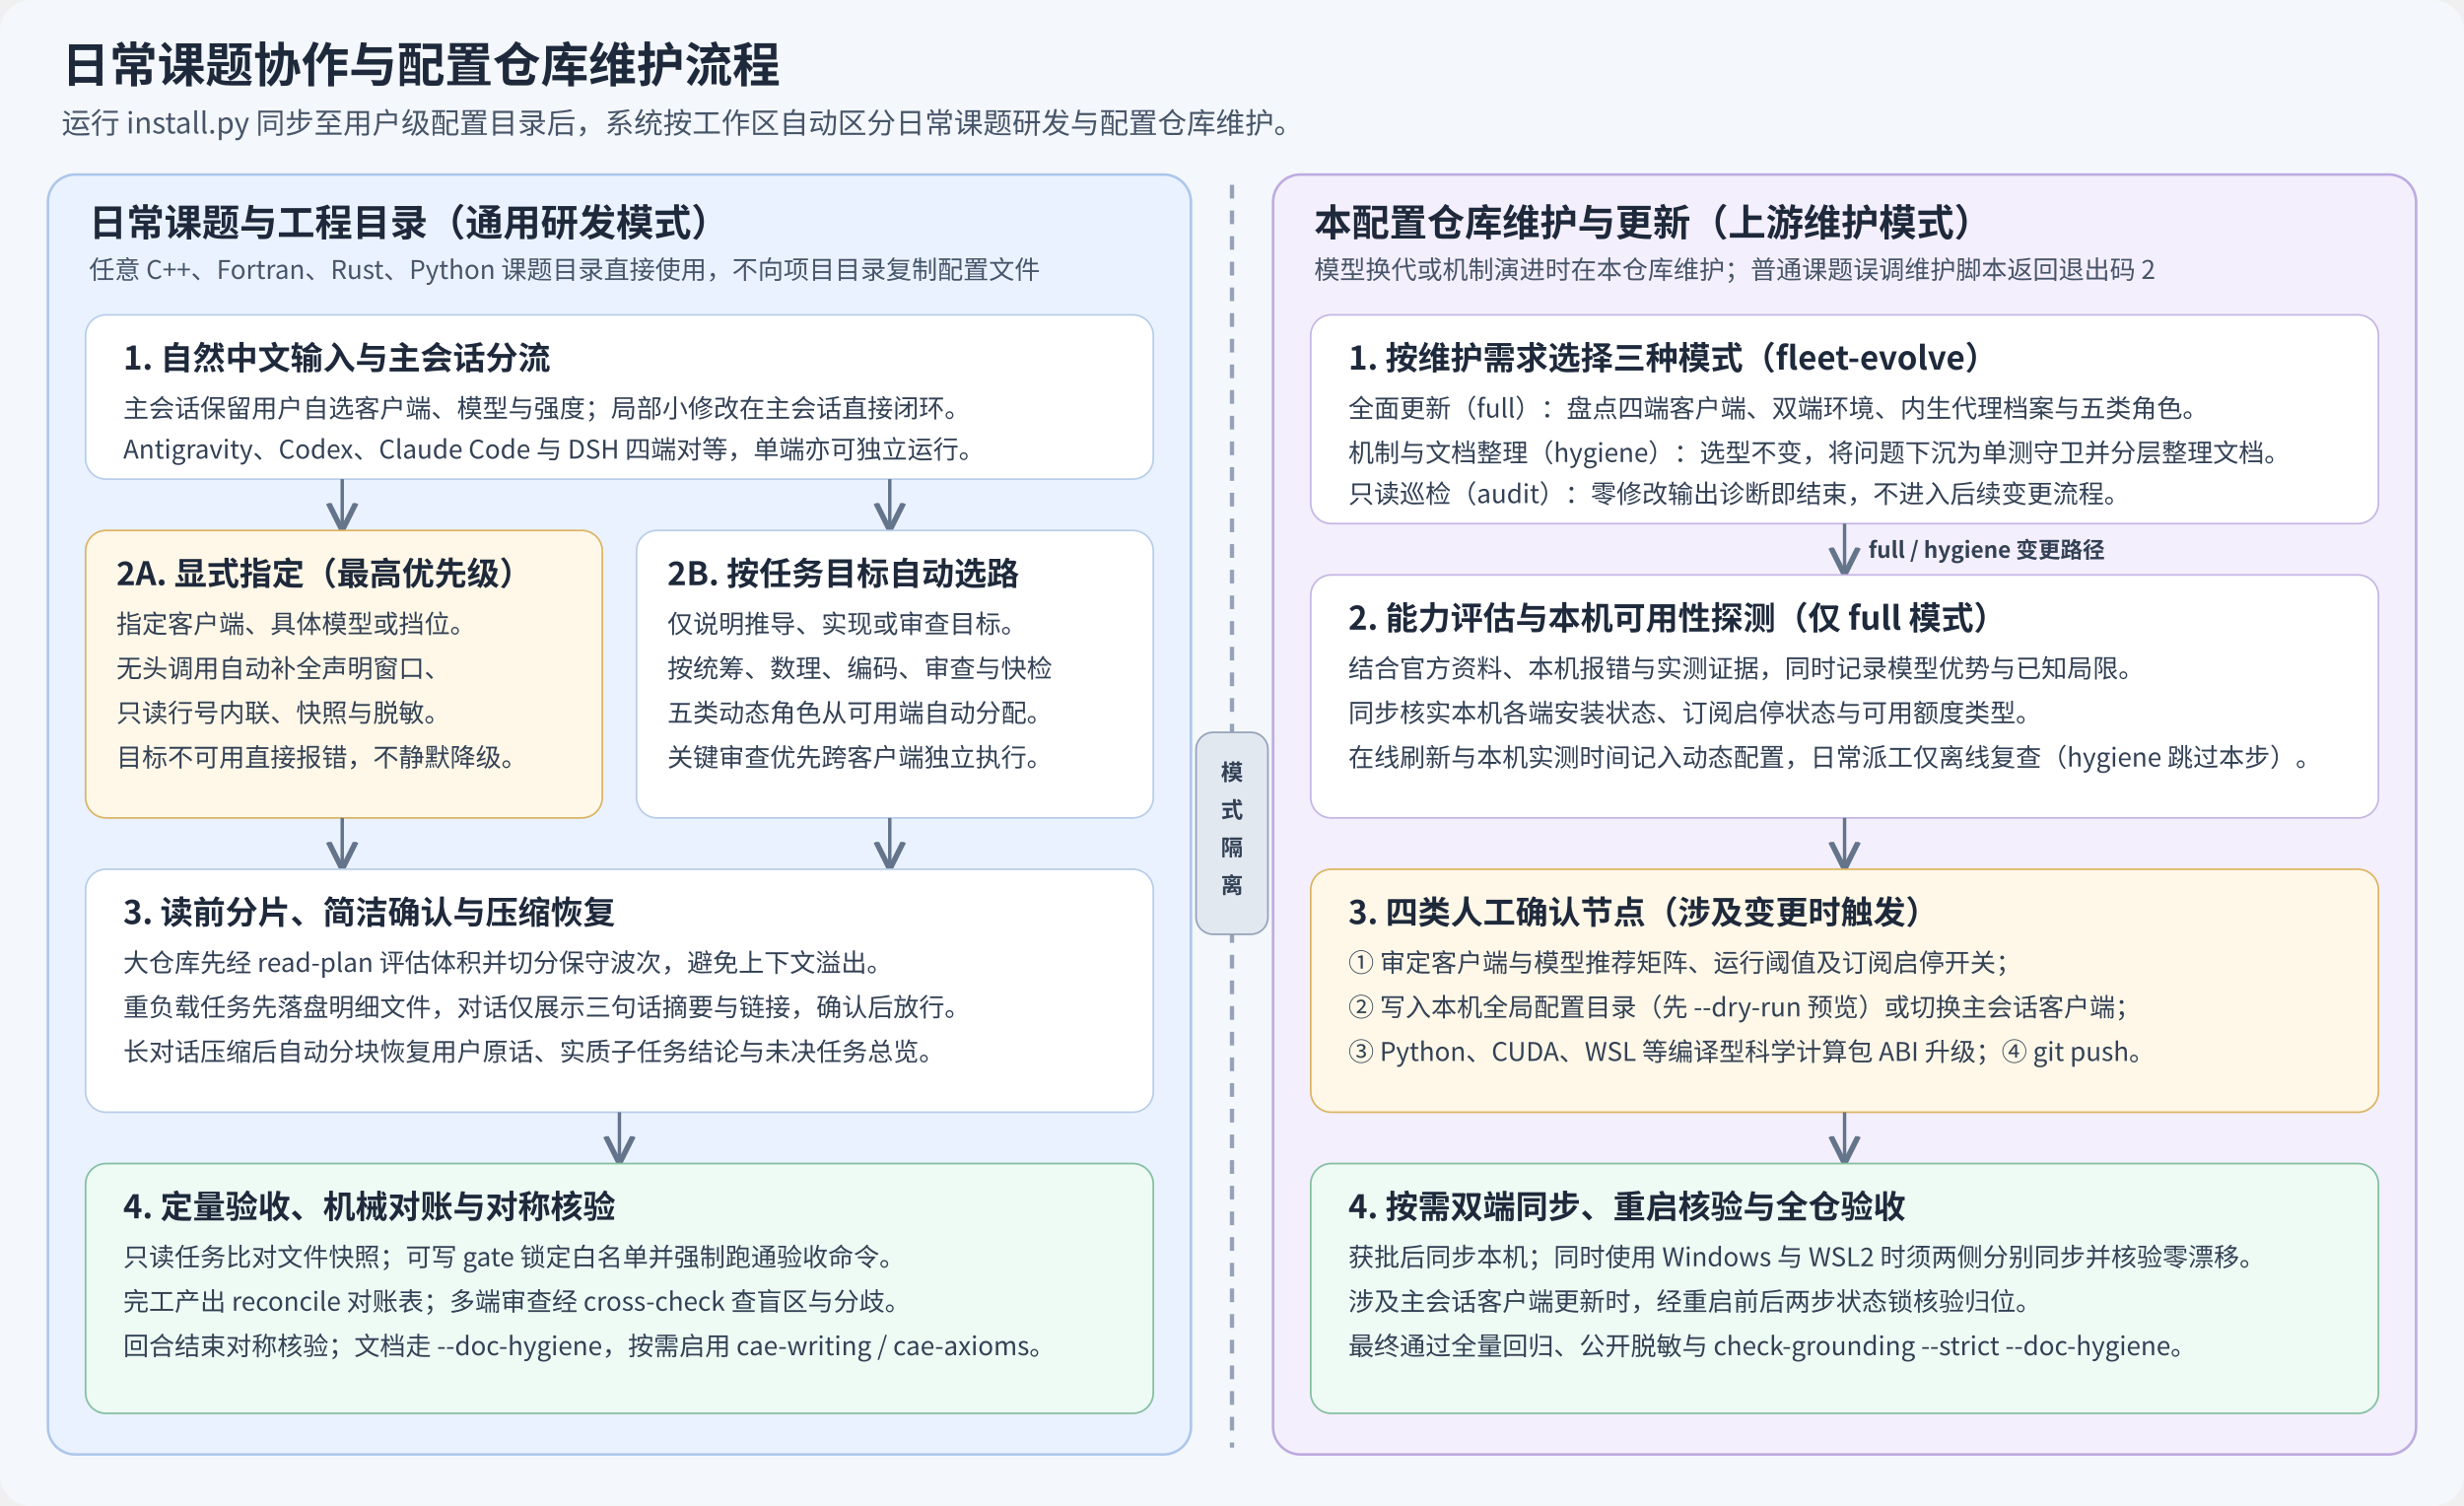
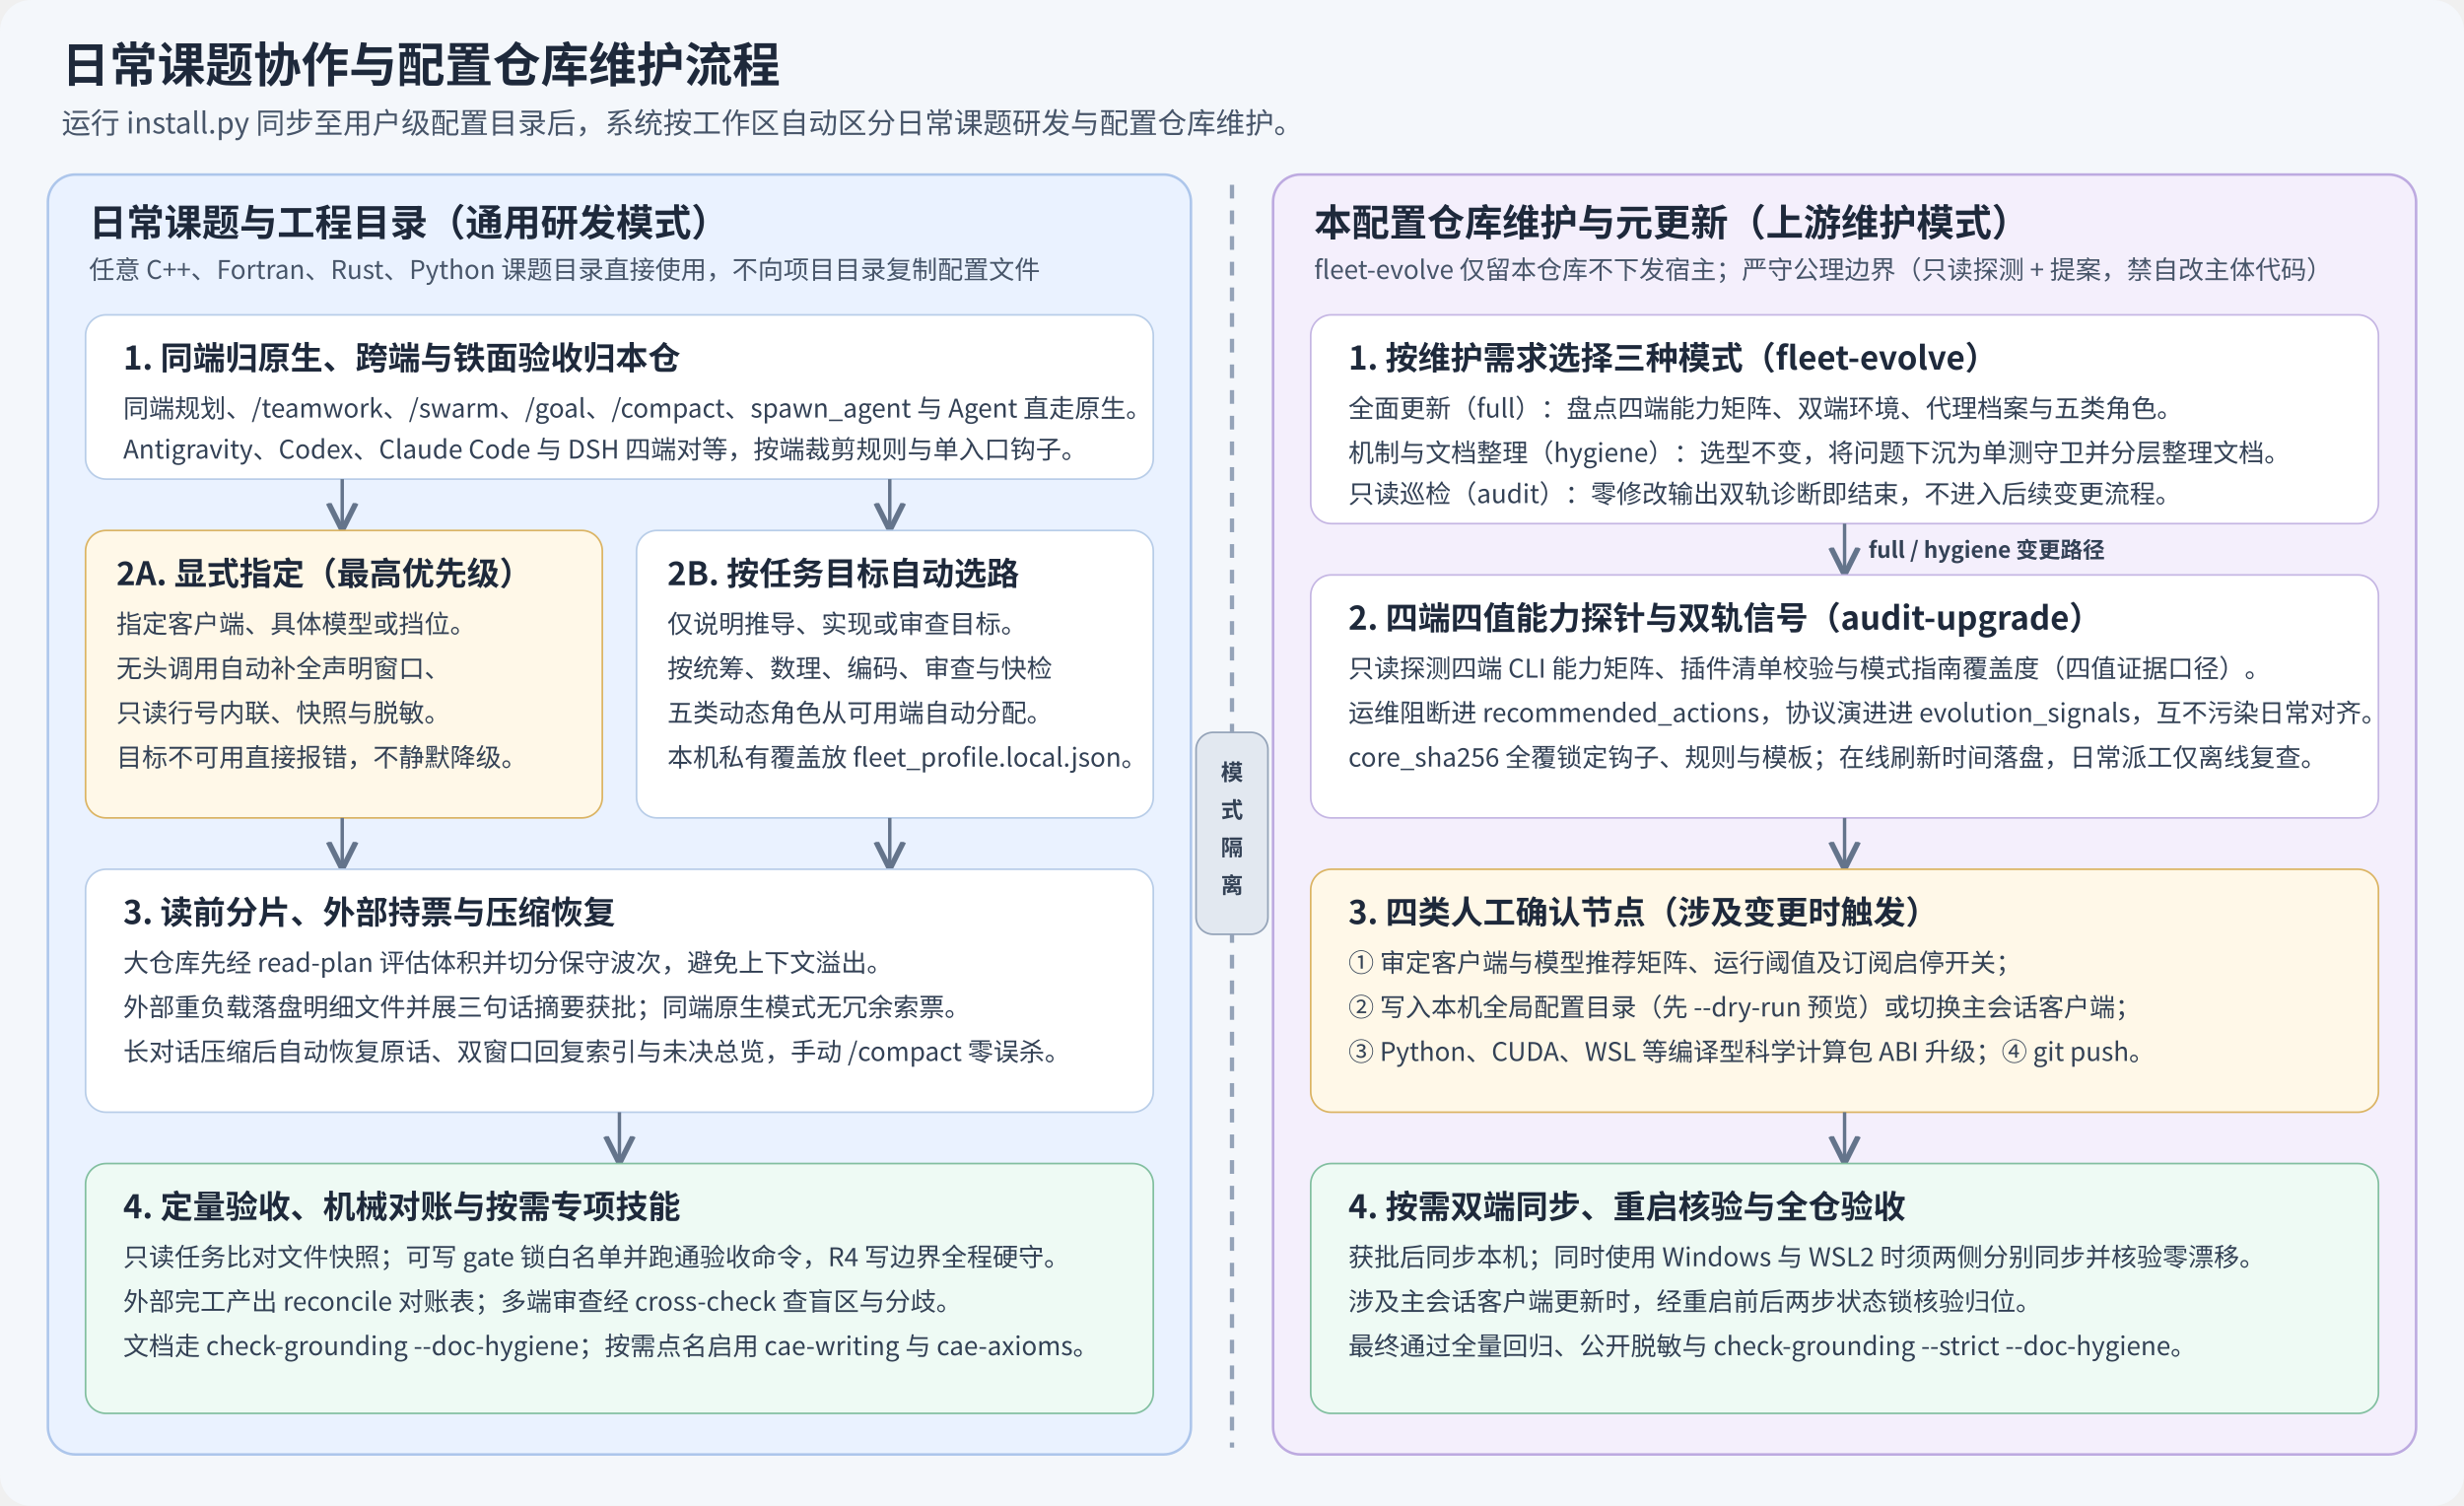
<svg xmlns="http://www.w3.org/2000/svg" width="1440" height="880" viewBox="0 0 1440 880" role="img" aria-labelledby="title desc">
  <defs>
    <marker id="arrow" markerWidth="10" markerHeight="10" refX="8" refY="5" orient="auto">
      <path d="M 0 1 L 8 5 L 0 9" fill="none" stroke="#64748b" stroke-width="1.6" />
    </marker>
  </defs>
  <style>
    text { font-family: "Microsoft YaHei", "Noto Sans CJK SC", sans-serif; fill: #1e293b; }
    .title { font-size: 28px; font-weight: 700; }
    .subtitle { font-size: 17px; fill: #475569; }
    .lane { font-size: 22px; font-weight: 700; }
    .lane-sub { font-size: 15px; fill: #475569; }
    .heading { font-size: 19px; font-weight: 700; }
    .body { font-size: 15px; fill: #334155; }
    .badge { font-size: 13px; font-weight: 700; fill: #334155; }
    .link { fill: none; stroke: #64748b; stroke-width: 2; marker-end: url(#arrow); }
  </style>
  <rect width="1440" height="880" rx="18" fill="#f4f7fb" />
  <text x="36" y="48" class="title">日常课题协作与配置仓库维护流程</text>
  <text x="36" y="78" class="subtitle">运行 install.py 同步至用户级配置目录后，系统按工作区自动区分日常课题研发与配置仓库维护。</text>
  <rect x="28" y="102" width="668" height="748" rx="16" fill="#eaf2ff" stroke="#adc6eb" stroke-width="1.5" />
  <text x="52" y="138" class="lane">日常课题与工程目录（通用研发模式）</text>
  <text x="52" y="163" class="lane-sub">任意 C++、Fortran、Rust、Python 课题目录直接使用，不向项目目录复制配置文件</text>
  <g>
    <rect x="50" y="184" width="624" height="96" rx="12" fill="#ffffff" stroke="#b8cde8" />
-     <text x="72" y="216" class="heading">1. 自然中文输入与主会话分流</text>
-     <text x="72" y="244" class="body">主会话保留用户自选客户端、模型与强度；局部小修改在主会话直接闭环。</text>
-     <text x="72" y="268" class="body">Antigravity、Codex、Claude Code 与 DSH 四端对等，单端亦可独立运行。</text>
+     <text x="72" y="216" class="heading">1. 同端归原生、跨端与铁面验收归本仓</text>
+     <text x="72" y="244" class="body">同端规划、/teamwork、/swarm、/goal、/compact、spawn_agent 与 Agent 直走原生。</text>
+     <text x="72" y="268" class="body">Antigravity、Codex、Claude Code 与 DSH 四端对等，按端裁剪规则与单入口钩子。</text>
  </g>
  <path class="link" d="M 200 280 L 200 310" />
  <path class="link" d="M 520 280 L 520 310" />
  <g>
    <rect x="50" y="310" width="302" height="168" rx="12" fill="#fff8e8" stroke="#dbb464" />
    <text x="68" y="342" class="heading">2A. 显式指定（最高优先级）</text>
    <text x="68" y="370" class="body">指定客户端、具体模型或挡位。</text>
    <text x="68" y="396" class="body">无头调用自动补全声明窗口、</text>
    <text x="68" y="422" class="body">只读行号内联、快照与脱敏。</text>
    <text x="68" y="448" class="body">目标不可用直接报错，不静默降级。</text>
  </g>
  <g>
    <rect x="372" y="310" width="302" height="168" rx="12" fill="#ffffff" stroke="#b8cde8" />
    <text x="390" y="342" class="heading">2B. 按任务目标自动选路</text>
    <text x="390" y="370" class="body">仅说明推导、实现或审查目标。</text>
    <text x="390" y="396" class="body">按统筹、数理、编码、审查与快检</text>
    <text x="390" y="422" class="body">五类动态角色从可用端自动分配。</text>
-     <text x="390" y="448" class="body">关键审查优先跨客户端独立执行。</text>
+     <text x="390" y="448" class="body">本机私有覆盖放 fleet_profile.local.json。</text>
  </g>
  <path class="link" d="M 200 478 L 200 508" />
  <path class="link" d="M 520 478 L 520 508" />
  <g>
    <rect x="50" y="508" width="624" height="142" rx="12" fill="#ffffff" stroke="#b8cde8" />
-     <text x="72" y="540" class="heading">3. 读前分片、简洁确认与压缩恢复</text>
+     <text x="72" y="540" class="heading">3. 读前分片、外部持票与压缩恢复</text>
    <text x="72" y="568" class="body">大仓库先经 read-plan 评估体积并切分保守波次，避免上下文溢出。</text>
-     <text x="72" y="594" class="body">重负载任务先落盘明细文件，对话仅展示三句话摘要与链接，确认后放行。</text>
-     <text x="72" y="620" class="body">长对话压缩后自动分块恢复用户原话、实质子任务结论与未决任务总览。</text>
+     <text x="72" y="594" class="body">外部重负载落盘明细文件并展三句话摘要获批；同端原生模式无冗余索票。</text>
+     <text x="72" y="620" class="body">长对话压缩后自动恢复原话、双窗口回复索引与未决总览，手动 /compact 零误杀。</text>
  </g>
  <path class="link" d="M 362 650 L 362 680" />
  <g>
    <rect x="50" y="680" width="624" height="146" rx="12" fill="#eefaf4" stroke="#82bfa0" />
-     <text x="72" y="712" class="heading">4. 定量验收、机械对账与对称核验</text>
-     <text x="72" y="740" class="body">只读任务比对文件快照；可写 gate 锁定白名单并强制跑通验收命令。</text>
-     <text x="72" y="766" class="body">完工产出 reconcile 对账表；多端审查经 cross-check 查盲区与分歧。</text>
-     <text x="72" y="792" class="body">回合结束对称核验；文档走 --doc-hygiene，按需启用 cae-writing / cae-axioms。</text>
+     <text x="72" y="712" class="heading">4. 定量验收、机械对账与按需专项技能</text>
+     <text x="72" y="740" class="body">只读任务比对文件快照；可写 gate 锁白名单并跑通验收命令，R4 写边界全程硬守。</text>
+     <text x="72" y="766" class="body">外部完工产出 reconcile 对账表；多端审查经 cross-check 查盲区与分歧。</text>
+     <text x="72" y="792" class="body">文档走 check-grounding --doc-hygiene；按需点名启用 cae-writing 与 cae-axioms。</text>
  </g>
  <line x1="720" y1="108" x2="720" y2="846" stroke="#94a3b8" stroke-width="2.5" stroke-dasharray="8 7" />
  <rect x="699" y="428" width="42" height="118" rx="10" fill="#e2e8f0" stroke="#94a3b8" />
  <text x="720" y="456" text-anchor="middle" class="badge">模</text>
  <text x="720" y="478" text-anchor="middle" class="badge">式</text>
  <text x="720" y="500" text-anchor="middle" class="badge">隔</text>
  <text x="720" y="522" text-anchor="middle" class="badge">离</text>
  <rect x="744" y="102" width="668" height="748" rx="16" fill="#f4effc" stroke="#bdaae0" stroke-width="1.5" />
-   <text x="768" y="138" class="lane">本配置仓库维护与更新（上游维护模式）</text>
-   <text x="768" y="163" class="lane-sub">模型换代或机制演进时在本仓库维护；普通课题误调维护脚本返回退出码 2</text>
+   <text x="768" y="138" class="lane">本配置仓库维护与元更新（上游维护模式）</text>
+   <text x="768" y="163" class="lane-sub">fleet-evolve 仅留本仓库不下发宿主；严守公理边界（只读探测 + 提案，禁自改主体代码）</text>
  <g>
    <rect x="766" y="184" width="624" height="122" rx="12" fill="#ffffff" stroke="#c5b6e3" />
    <text x="788" y="216" class="heading">1. 按维护需求选择三种模式（fleet-evolve）</text>
-     <text x="788" y="244" class="body">全面更新（full）：盘点四端客户端、双端环境、内生代理档案与五类角色。</text>
+     <text x="788" y="244" class="body">全面更新（full）：盘点四端能力矩阵、双端环境、代理档案与五类角色。</text>
    <text x="788" y="270" class="body">机制与文档整理（hygiene）：选型不变，将问题下沉为单测守卫并分层整理文档。</text>
-     <text x="788" y="294" class="body">只读巡检（audit）：零修改输出诊断即结束，不进入后续变更流程。</text>
+     <text x="788" y="294" class="body">只读巡检（audit）：零修改输出双轨诊断即结束，不进入后续变更流程。</text>
  </g>
  <path class="link" d="M 1078 306 L 1078 336" />
  <text x="1092" y="326" class="badge">full / hygiene 变更路径</text>
  <g>
    <rect x="766" y="336" width="624" height="142" rx="12" fill="#ffffff" stroke="#c5b6e3" />
-     <text x="788" y="368" class="heading">2. 能力评估与本机可用性探测（仅 full 模式）</text>
-     <text x="788" y="396" class="body">结合官方资料、本机报错与实测证据，同时记录模型优势与已知局限。</text>
-     <text x="788" y="422" class="body">同步核实本机各端安装状态、订阅启停状态与可用额度类型。</text>
-     <text x="788" y="448" class="body">在线刷新与本机实测时间记入动态配置，日常派工仅离线复查（hygiene 跳过本步）。</text>
+     <text x="788" y="368" class="heading">2. 四端四值能力探针与双轨信号（audit-upgrade）</text>
+     <text x="788" y="396" class="body">只读探测四端 CLI 能力矩阵、插件清单校验与模式指南覆盖度（四值证据口径）。</text>
+     <text x="788" y="422" class="body">运维阻断进 recommended_actions，协议演进进 evolution_signals，互不污染日常对齐。</text>
+     <text x="788" y="448" class="body">core_sha256 全覆锁定钩子、规则与模板；在线刷新时间落盘，日常派工仅离线复查。</text>
  </g>
  <path class="link" d="M 1078 478 L 1078 508" />
  <g>
    <rect x="766" y="508" width="624" height="142" rx="12" fill="#fff8e8" stroke="#dbb464" />
    <text x="788" y="540" class="heading">3. 四类人工确认节点（涉及变更时触发）</text>
    <text x="788" y="568" class="body">① 审定客户端与模型推荐矩阵、运行阈值及订阅启停开关；</text>
    <text x="788" y="594" class="body">② 写入本机全局配置目录（先 --dry-run 预览）或切换主会话客户端；</text>
    <text x="788" y="620" class="body">③ Python、CUDA、WSL 等编译型科学计算包 ABI 升级；④ git push。</text>
  </g>
  <path class="link" d="M 1078 650 L 1078 680" />
  <g>
    <rect x="766" y="680" width="624" height="146" rx="12" fill="#eefaf4" stroke="#82bfa0" />
    <text x="788" y="712" class="heading">4. 按需双端同步、重启核验与全仓验收</text>
    <text x="788" y="740" class="body">获批后同步本机；同时使用 Windows 与 WSL2 时须两侧分别同步并核验零漂移。</text>
    <text x="788" y="766" class="body">涉及主会话客户端更新时，经重启前后两步状态锁核验归位。</text>
    <text x="788" y="792" class="body">最终通过全量回归、公开脱敏与 check-grounding --strict --doc-hygiene。</text>
  </g>
</svg>
